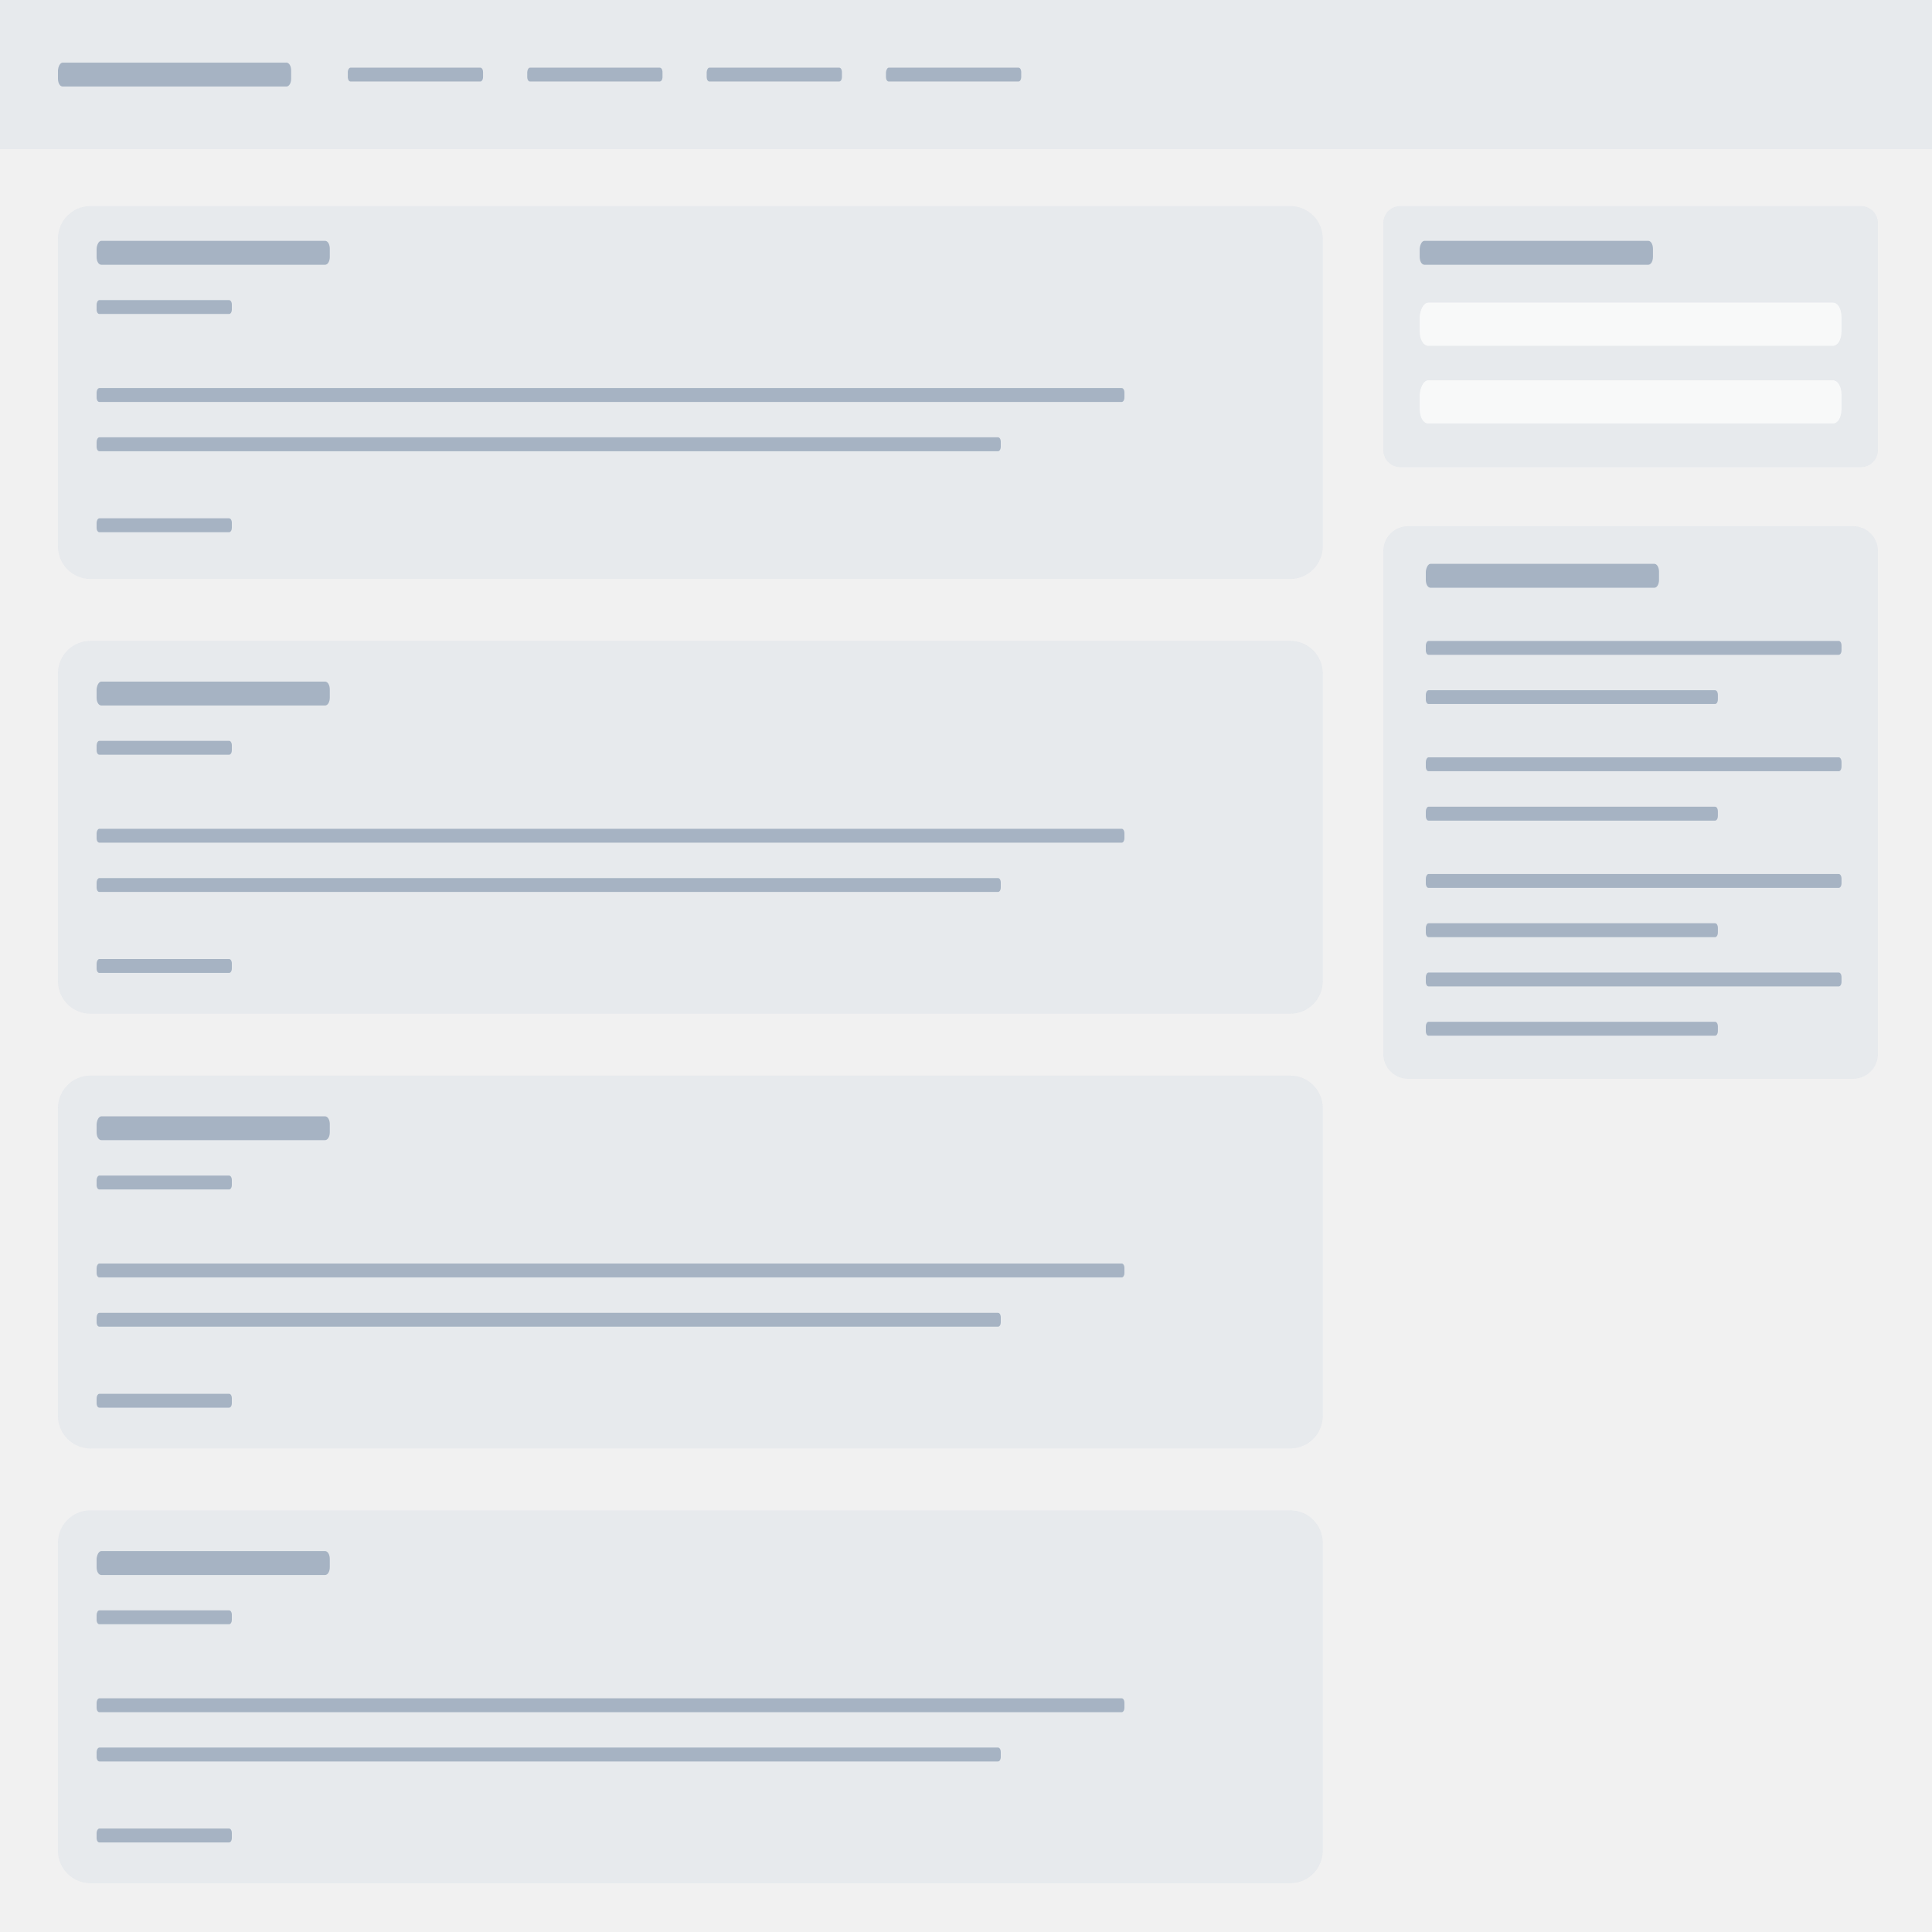
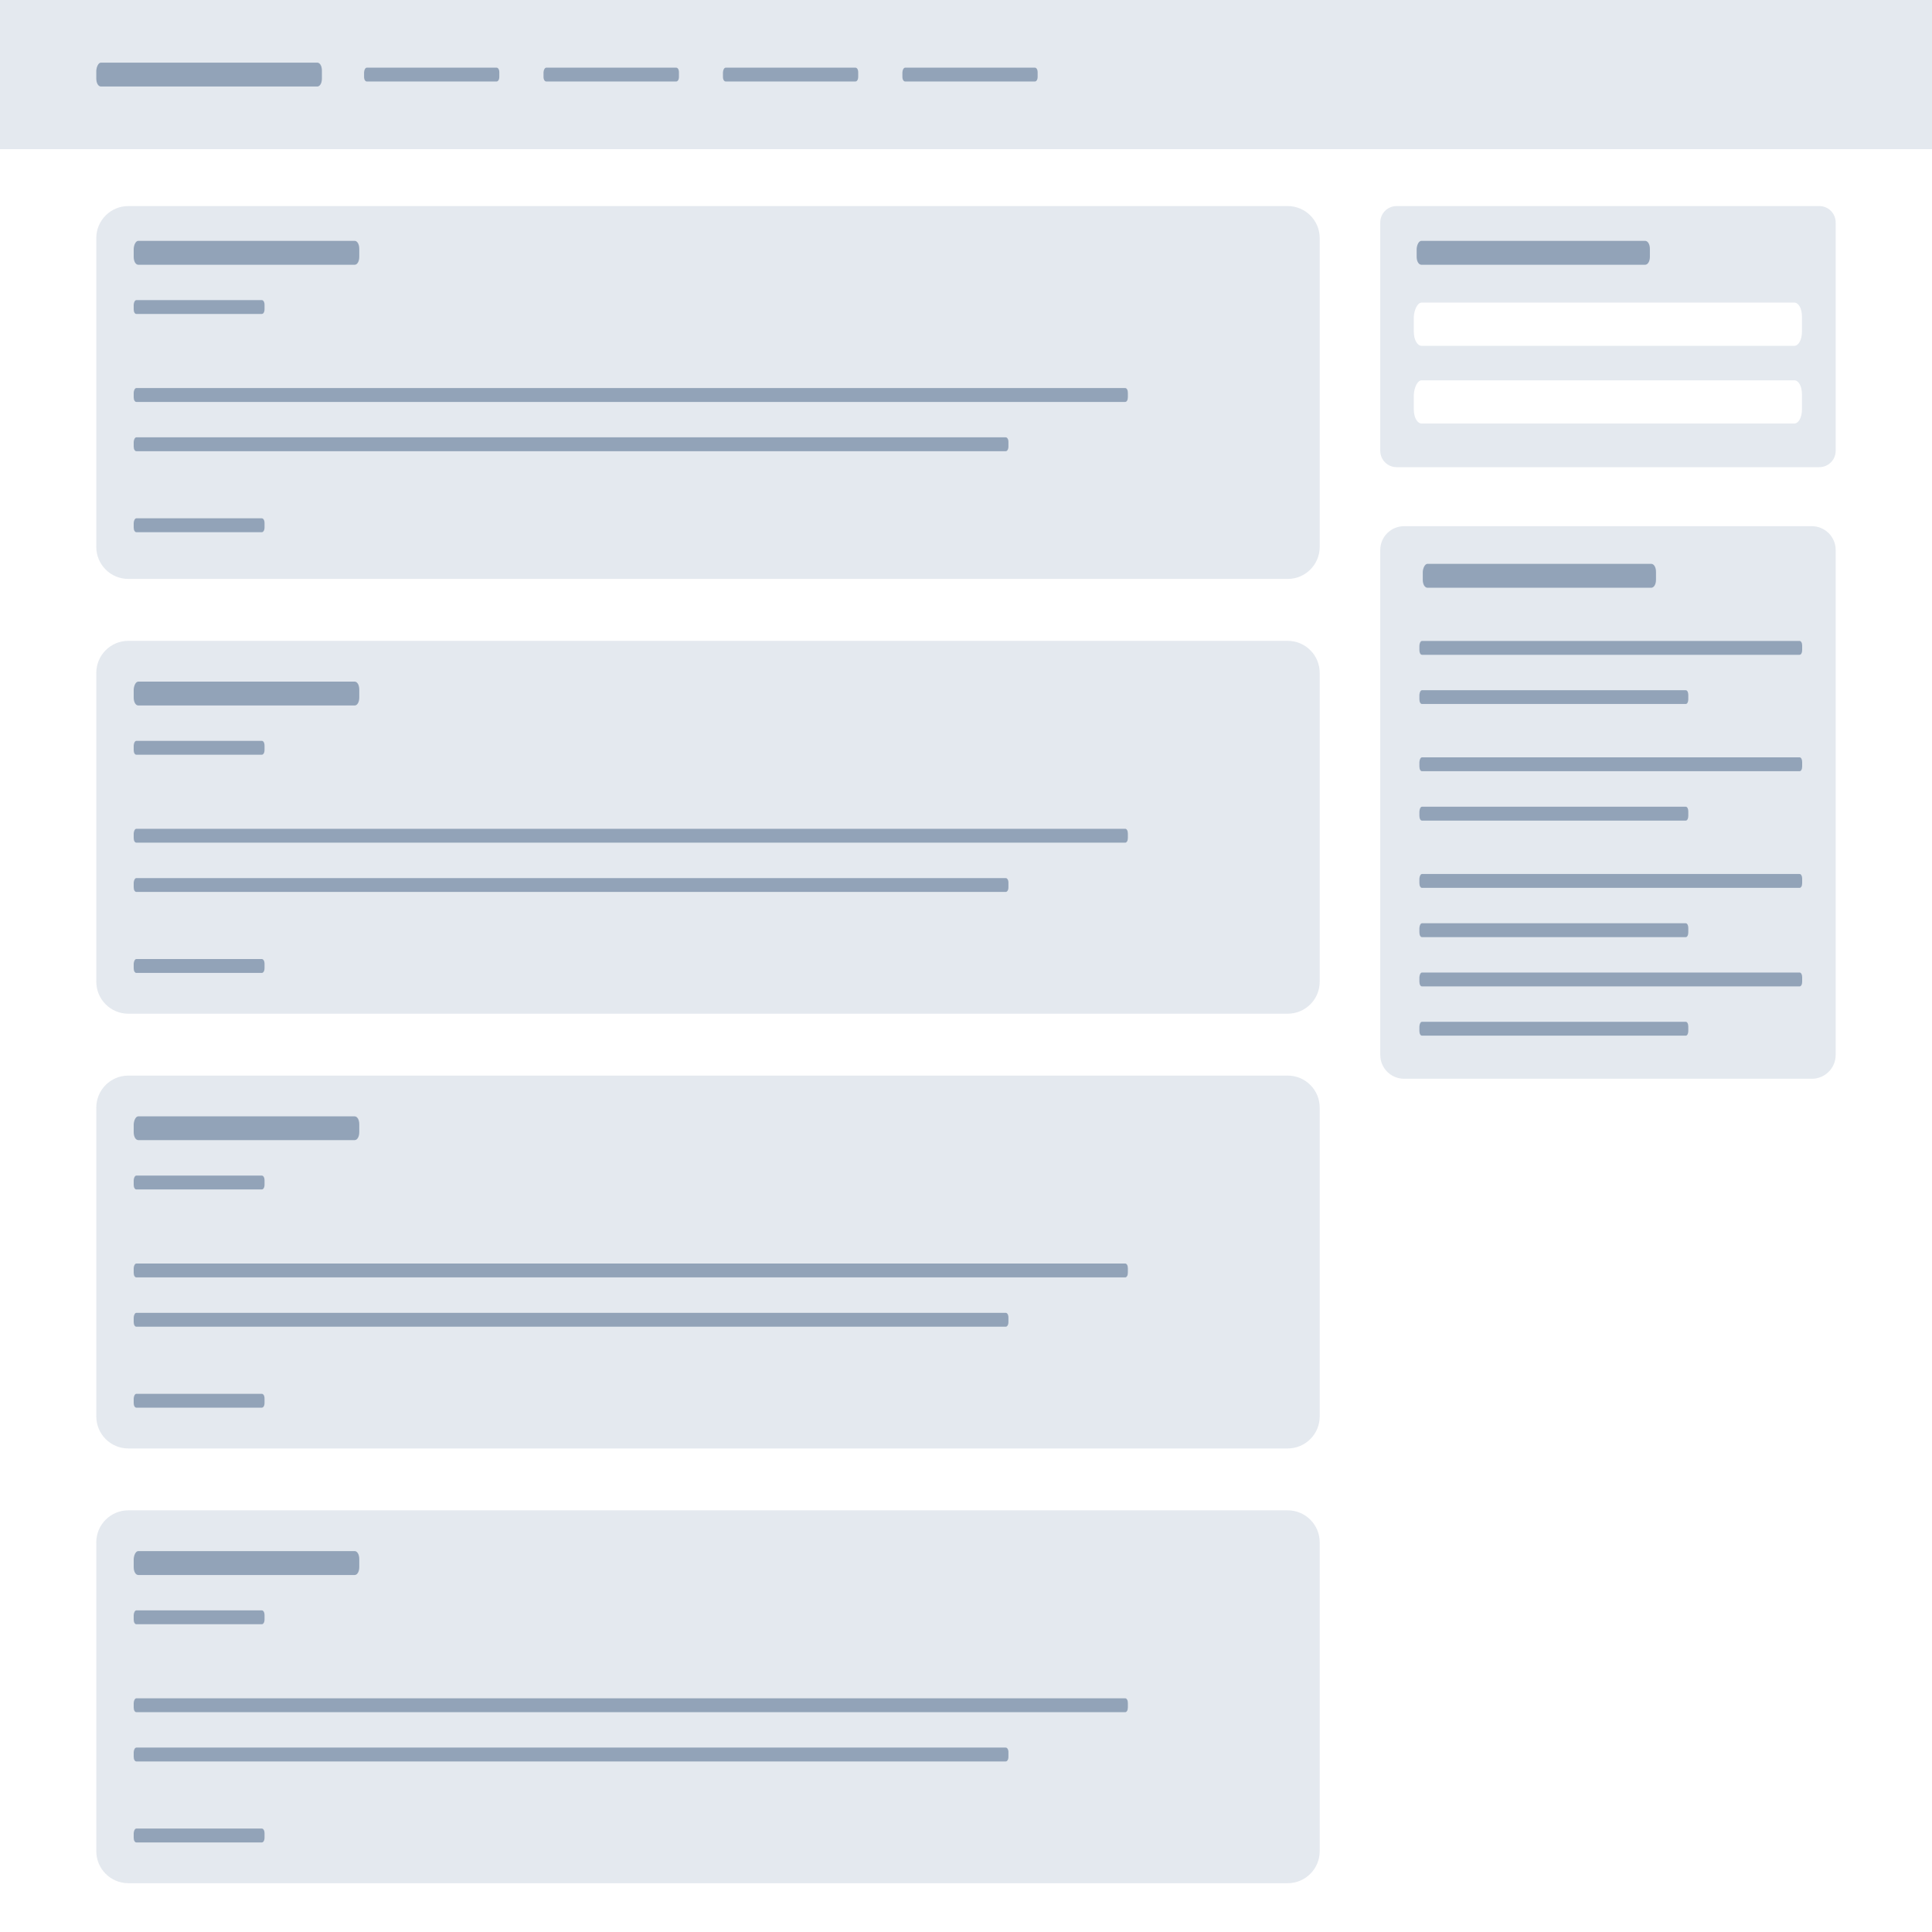
<svg xmlns="http://www.w3.org/2000/svg" viewBox="0 0 500 500">
-   <g id="5fb9c198-5e84-46f7-8b9e-68ac3cd982f9" data-name="Layer 5">
-     <rect width="500" height="500" fill="#fdfdfe" opacity="0.1" />
+   <g id="efa7abd2-6a10-42b3-b077-b810aab2bd93" data-name="Layer 5">
+     <rect width="500" height="500" fill="#fff" />
  </g>
-   <g id="ae215a30-fa74-4411-afb7-89e56f0a9737" data-name="Forum">
-     <g opacity="0.8">
-       <rect width="500" height="38.6" fill="#d6dde6" opacity="0.5" />
-       <rect x="358" y="53.33" width="128" height="67.57" rx="4.41" ry="4.41" fill="#d6dde6" opacity="0.5" />
-       <rect x="15" y="53.33" width="327.33" height="96.5" rx="8.43" ry="8.43" fill="#d6dde6" opacity="0.5" />
-       <rect x="15" y="165.85" width="327.33" height="96.5" rx="8.43" ry="8.43" fill="#d6dde6" opacity="0.5" />
-       <rect x="15" y="278.36" width="327.33" height="96.5" rx="8.43" ry="8.43" fill="#d6dde6" opacity="0.5" />
-       <rect x="15" y="390.87" width="327.33" height="96.5" rx="8.43" ry="8.43" fill="#d6dde6" opacity="0.5" />
-       <rect x="358" y="136.18" width="128" height="143" rx="6.42" ry="6.42" fill="#d6dde6" opacity="0.5" />
-       <path d="M16.23,16.21H74.12c.67,0,1.23.82,1.23,2.06v2.06c0,1.24-.56,2.06-1.23,2.06H16.23c-.67,0-1.23-.82-1.23-2.06V18.27C15.06,17.24,15.56,16.21,16.23,16.21Z" fill="#778ca6" opacity="0.75" />
-       <path d="M90.72,17.51H124.3c.39,0,.71.47.71,1.19v1.2c0,.72-.32,1.19-.71,1.19H90.72c-.39,0-.71-.47-.71-1.19V18.7C90,18.1,90.33,17.51,90.72,17.51Z" fill="#778ca6" opacity="0.75" />
-       <path d="M26.23,62.33H84.12c.67,0,1.23.83,1.23,2.07v2.06c0,1.23-.56,2.06-1.23,2.06H26.23c-.67,0-1.23-.83-1.23-2.06V64.4C25.06,63.36,25.56,62.33,26.23,62.33Z" fill="#778ca6" opacity="0.75" />
-       <path d="M25.71,77.67H59.29c.39,0,.71.48.71,1.19v1.2c0,.72-.32,1.19-.71,1.19H25.71c-.39,0-.71-.47-.71-1.19v-1.2C25,78.26,25.32,77.67,25.71,77.67Z" fill="#778ca6" opacity="0.75" />
-       <path d="M25.71,134.14H59.29c.39,0,.71.48.71,1.19v1.2c0,.72-.32,1.2-.71,1.2H25.71c-.39,0-.71-.48-.71-1.2v-1.2C25,134.74,25.32,134.14,25.71,134.14Z" fill="#778ca6" opacity="0.75" />
-       <path d="M25.71,100.43H290.29c.39,0,.71.48.71,1.2v1.19c0,.72-.32,1.2-.71,1.2H25.71c-.39,0-.71-.48-.71-1.2v-1.19C25,101,25.32,100.43,25.71,100.43Z" fill="#778ca6" opacity="0.75" />
-       <path d="M25.71,113.18H258.29c.39,0,.71.48.71,1.2v1.19c0,.72-.32,1.2-.71,1.2H25.71c-.39,0-.71-.48-.71-1.2v-1.19C25,113.78,25.32,113.18,25.71,113.18Z" fill="#778ca6" opacity="0.75" />
-       <path d="M26.23,176.4H84.12c.67,0,1.23.82,1.23,2.06v2.06c0,1.24-.56,2.06-1.23,2.06H26.23c-.67,0-1.23-.82-1.23-2.06v-2.06C25.06,177.43,25.56,176.4,26.23,176.4Z" fill="#778ca6" opacity="0.75" />
-       <path d="M25.71,191.73H59.29c.39,0,.71.48.71,1.2v1.19c0,.72-.32,1.2-.71,1.2H25.71c-.39,0-.71-.48-.71-1.2v-1.19C25,192.33,25.32,191.73,25.71,191.73Z" fill="#778ca6" opacity="0.75" />
-       <path d="M25.71,248.2H59.29c.39,0,.71.48.71,1.2v1.19c0,.72-.32,1.2-.71,1.2H25.71c-.39,0-.71-.48-.71-1.2V249.4C25,248.8,25.32,248.2,25.71,248.2Z" fill="#778ca6" opacity="0.75" />
-       <path d="M25.71,214.49H290.29c.39,0,.71.48.71,1.2v1.2c0,.71-.32,1.19-.71,1.19H25.71c-.39,0-.71-.48-.71-1.19v-1.2C25,215.09,25.32,214.49,25.71,214.49Z" fill="#778ca6" opacity="0.75" />
-       <path d="M25.71,227.25H258.29c.39,0,.71.47.71,1.19v1.2c0,.72-.32,1.19-.71,1.19H25.71c-.39,0-.71-.47-.71-1.19v-1.2C25,227.84,25.32,227.25,25.71,227.25Z" fill="#778ca6" opacity="0.75" />
-       <path d="M26.23,288.91H84.12c.67,0,1.23.83,1.23,2.06V293c0,1.23-.56,2.06-1.23,2.06H26.23c-.67,0-1.23-.83-1.23-2.06V291C25.06,289.94,25.56,288.91,26.23,288.91Z" fill="#778ca6" opacity="0.75" />
-       <path d="M25.71,304.24H59.29c.39,0,.71.48.71,1.2v1.2c0,.71-.32,1.19-.71,1.19H25.71c-.39,0-.71-.48-.71-1.19v-1.2C25,304.84,25.32,304.24,25.71,304.24Z" fill="#778ca6" opacity="0.75" />
-       <path d="M25.71,360.72H59.29c.39,0,.71.47.71,1.19v1.2c0,.72-.32,1.19-.71,1.19H25.71c-.39,0-.71-.47-.71-1.19v-1.2C25,361.31,25.32,360.72,25.71,360.72Z" fill="#778ca6" opacity="0.75" />
-       <path d="M25.71,327H290.29c.39,0,.71.48.71,1.19v1.2c0,.72-.32,1.2-.71,1.2H25.71c-.39,0-.71-.48-.71-1.2v-1.2C25,327.61,25.32,327,25.71,327Z" fill="#778ca6" opacity="0.75" />
-       <path d="M25.71,339.76H258.29c.39,0,.71.48.71,1.2v1.19c0,.72-.32,1.2-.71,1.2H25.71c-.39,0-.71-.48-.71-1.2V341C25,340.36,25.32,339.76,25.71,339.76Z" fill="#778ca6" opacity="0.75" />
-       <path d="M26.23,401.42H84.12c.67,0,1.23.83,1.23,2.07v2.06c0,1.24-.56,2.06-1.23,2.06H26.23c-.67,0-1.23-.82-1.23-2.06v-2.06C25.06,402.46,25.56,401.42,26.23,401.42Z" fill="#778ca6" opacity="0.75" />
-       <path d="M25.71,416.76H59.29c.39,0,.71.48.71,1.19v1.2c0,.72-.32,1.2-.71,1.2H25.71c-.39,0-.71-.48-.71-1.2V418C25,417.36,25.32,416.76,25.71,416.76Z" fill="#778ca6" opacity="0.75" />
-       <path d="M25.71,473.23H59.29c.39,0,.71.48.71,1.19v1.2c0,.72-.32,1.2-.71,1.2H25.71c-.39,0-.71-.48-.71-1.2v-1.2C25,473.83,25.32,473.23,25.71,473.23Z" fill="#778ca6" opacity="0.75" />
-       <path d="M25.71,439.52H290.29c.39,0,.71.48.71,1.2v1.19c0,.72-.32,1.2-.71,1.2H25.71c-.39,0-.71-.48-.71-1.2v-1.19C25,440.12,25.32,439.52,25.71,439.52Z" fill="#778ca6" opacity="0.75" />
-       <path d="M25.71,452.27H258.29c.39,0,.71.48.71,1.2v1.19c0,.72-.32,1.2-.71,1.2H25.71c-.39,0-.71-.48-.71-1.2v-1.19C25,452.87,25.32,452.27,25.71,452.27Z" fill="#778ca6" opacity="0.75" />
-       <path d="M137.16,17.51h33.58c.39,0,.71.47.71,1.19v1.2c0,.72-.32,1.19-.71,1.19H137.16c-.39,0-.71-.47-.71-1.19V18.7C136.48,18.1,136.77,17.51,137.16,17.51Z" fill="#778ca6" opacity="0.75" />
-       <path d="M183.6,17.51h33.58c.39,0,.71.47.71,1.19v1.2c0,.72-.32,1.19-.71,1.19H183.6c-.39,0-.71-.47-.71-1.19V18.7C182.92,18.1,183.21,17.51,183.6,17.51Z" fill="#778ca6" opacity="0.75" />
-       <path d="M230,17.51h33.58c.39,0,.71.47.71,1.19v1.2c0,.72-.32,1.19-.71,1.19H230c-.39,0-.71-.47-.71-1.19V18.7C229.36,18.1,229.65,17.51,230,17.51Z" fill="#778ca6" opacity="0.75" />
-       <path d="M368.65,62.33h57.89c.68,0,1.24.83,1.24,2.07v2.06c0,1.23-.56,2.06-1.24,2.06H368.65c-.67,0-1.23-.83-1.23-2.06V64.4C367.48,63.36,368,62.33,368.65,62.33Z" fill="#778ca6" opacity="0.75" />
-       <path d="M369.65,78.31h104.7c1.22,0,2.23,1.49,2.23,3.73v3.73c0,2.24-1,3.73-2.23,3.73H369.65c-1.22,0-2.23-1.49-2.23-3.73V82C367.52,80.18,368.43,78.31,369.65,78.31Z" fill="#fff" opacity="0.85" />
-       <path d="M369.65,98.42h104.7c1.22,0,2.23,1.5,2.23,3.73v3.73c0,2.24-1,3.73-2.23,3.73H369.65c-1.22,0-2.23-1.49-2.23-3.73v-3.73C367.52,100.29,368.43,98.42,369.65,98.42Z" fill="#fff" opacity="0.85" />
-       <path d="M370.23,145.92h57.89c.67,0,1.23.83,1.23,2.07v2.06c0,1.24-.56,2.06-1.23,2.06H370.23c-.67,0-1.23-.82-1.23-2.06V148C369.06,147,369.56,145.92,370.23,145.92Z" fill="#778ca6" opacity="0.75" />
-       <path d="M369.71,165.88H475.86c.39,0,.72.47.72,1.19v1.2c0,.71-.33,1.19-.72,1.19H369.71c-.39,0-.71-.48-.71-1.19v-1.2C369,166.47,369.32,165.88,369.71,165.88Z" fill="#778ca6" opacity="0.75" />
-       <path d="M369.71,178.63h74.15c.39,0,.72.48.72,1.19V181c0,.72-.33,1.19-.72,1.19H369.71c-.39,0-.71-.47-.71-1.19v-1.2C369,179.22,369.32,178.63,369.71,178.63Z" fill="#778ca6" opacity="0.75" />
-       <path d="M369.71,196H475.86c.39,0,.72.48.72,1.2v1.19c0,.72-.33,1.2-.72,1.2H369.71c-.39,0-.71-.48-.71-1.2v-1.19C369,196.63,369.32,196,369.71,196Z" fill="#778ca6" opacity="0.75" />
-       <path d="M369.71,208.78h74.15c.39,0,.72.48.72,1.2v1.19c0,.72-.33,1.2-.72,1.2H369.71c-.39,0-.71-.48-.71-1.2V210C369,209.38,369.32,208.78,369.71,208.78Z" fill="#778ca6" opacity="0.75" />
-       <path d="M369.71,226.19H475.86c.39,0,.72.48.72,1.19v1.2c0,.72-.33,1.2-.72,1.2H369.71c-.39,0-.71-.48-.71-1.2v-1.2C369,226.79,369.32,226.19,369.71,226.19Z" fill="#778ca6" opacity="0.75" />
-       <path d="M369.71,238.94h74.15c.39,0,.72.48.72,1.2v1.19c0,.72-.33,1.2-.72,1.2H369.71c-.39,0-.71-.48-.71-1.2v-1.19C369,239.54,369.32,238.94,369.71,238.94Z" fill="#778ca6" opacity="0.75" />
-       <path d="M369.71,251.69H475.86c.39,0,.72.48.72,1.2v1.19c0,.72-.33,1.2-.72,1.2H369.71c-.39,0-.71-.48-.71-1.2v-1.19C369,252.29,369.32,251.69,369.71,251.69Z" fill="#778ca6" opacity="0.75" />
-       <path d="M369.71,264.44h74.15c.39,0,.72.48.72,1.2v1.19c0,.72-.33,1.2-.72,1.2H369.71c-.39,0-.71-.48-.71-1.2v-1.19C369,265,369.32,264.44,369.71,264.44Z" fill="#778ca6" opacity="0.75" />
-     </g>
+   <g id="ace8e7e9-0869-4f76-96e6-b716cd148ee9" data-name="Forum">
+     <rect width="500" height="38.6" fill="#d6dde6" opacity="0.65" />
+     <rect x="357.21" y="53.33" width="117.86" height="67.57" rx="4.23" ry="4.23" fill="#d6dde6" opacity="0.65" />
+     <rect x="24.92" y="53.33" width="316.62" height="96.5" rx="8.29" ry="8.29" fill="#d6dde6" opacity="0.65" />
+     <rect x="24.92" y="165.85" width="316.62" height="96.5" rx="8.29" ry="8.29" fill="#d6dde6" opacity="0.65" />
+     <rect x="24.92" y="278.36" width="316.62" height="96.5" rx="8.29" ry="8.29" fill="#d6dde6" opacity="0.65" />
+     <rect x="24.92" y="390.87" width="316.62" height="96.5" rx="8.29" ry="8.29" fill="#d6dde6" opacity="0.65" />
+     <rect x="357.21" y="136.18" width="117.86" height="143" rx="6.16" ry="6.16" fill="#d6dde6" opacity="0.65" />
+     <path d="M26.12,16.21h56c.65,0,1.19.82,1.19,2.06v2.06c0,1.24-.54,2.06-1.19,2.06h-56c-.65,0-1.2-.82-1.2-2.06V18.27C25,17.24,25.47,16.21,26.12,16.21Z" fill="#778ca6" opacity="0.75" />
+     <path d="M94.93,17.51h33.58c.39,0,.71.47.71,1.19v1.2c0,.72-.32,1.19-.71,1.19H94.93c-.39,0-.71-.47-.71-1.19V18.7C94.25,18.1,94.54,17.51,94.93,17.51Z" fill="#778ca6" opacity="0.75" />
+     <path d="M35.79,62.33h56c.65,0,1.19.83,1.19,2.07v2.06c0,1.23-.54,2.06-1.19,2.06h-56c-.65,0-1.19-.83-1.19-2.06V64.4C34.65,63.36,35.14,62.33,35.79,62.33Z" fill="#778ca6" opacity="0.75" />
+     <path d="M35.29,77.67H67.76c.38,0,.7.48.7,1.19v1.2c0,.72-.32,1.19-.7,1.19H35.29c-.38,0-.69-.47-.69-1.19v-1.2C34.63,78.26,34.91,77.67,35.29,77.67Z" fill="#778ca6" opacity="0.75" />
+     <path d="M35.29,134.14H67.76c.38,0,.7.48.7,1.19v1.2c0,.72-.32,1.2-.7,1.2H35.29c-.38,0-.69-.48-.69-1.2v-1.2C34.63,134.74,34.91,134.14,35.29,134.14Z" fill="#778ca6" opacity="0.75" />
+     <path d="M35.29,100.43H291.2c.38,0,.69.48.69,1.2v1.19c0,.72-.31,1.2-.69,1.2H35.29c-.38,0-.69-.48-.69-1.2v-1.19C34.63,101,34.91,100.43,35.29,100.43Z" fill="#778ca6" opacity="0.75" />
+     <path d="M35.29,113.18h225c.37,0,.69.48.69,1.2v1.19c0,.72-.32,1.2-.69,1.2h-225c-.38,0-.69-.48-.69-1.2v-1.19C34.63,113.78,34.91,113.18,35.29,113.18Z" fill="#778ca6" opacity="0.75" />
+     <path d="M35.79,176.4h56c.65,0,1.19.82,1.19,2.06v2.06c0,1.24-.54,2.06-1.19,2.06h-56c-.65,0-1.19-.82-1.19-2.06v-2.06C34.65,177.43,35.14,176.4,35.79,176.4Z" fill="#778ca6" opacity="0.75" />
+     <path d="M35.29,191.73H67.76c.38,0,.7.48.7,1.2v1.19c0,.72-.32,1.2-.7,1.2H35.29c-.38,0-.69-.48-.69-1.2v-1.19C34.63,192.33,34.91,191.73,35.29,191.73Z" fill="#778ca6" opacity="0.75" />
+     <path d="M35.29,248.2H67.76c.38,0,.7.48.7,1.2v1.19c0,.72-.32,1.2-.7,1.2H35.29c-.38,0-.69-.48-.69-1.2V249.4C34.63,248.8,34.91,248.2,35.29,248.2Z" fill="#778ca6" opacity="0.75" />
+     <path d="M35.29,214.49H291.2c.38,0,.69.48.69,1.2v1.2c0,.71-.31,1.19-.69,1.19H35.29c-.38,0-.69-.48-.69-1.19v-1.2C34.63,215.09,34.91,214.49,35.29,214.49Z" fill="#778ca6" opacity="0.75" />
+     <path d="M35.29,227.25h225c.37,0,.69.47.69,1.19v1.2c0,.72-.32,1.19-.69,1.19h-225c-.38,0-.69-.47-.69-1.19v-1.2C34.63,227.84,34.91,227.25,35.29,227.25Z" fill="#778ca6" opacity="0.75" />
+     <path d="M35.79,288.91h56c.65,0,1.19.83,1.19,2.06V293c0,1.23-.54,2.06-1.19,2.06h-56c-.65,0-1.19-.83-1.19-2.06V291C34.65,289.94,35.14,288.91,35.79,288.91Z" fill="#778ca6" opacity="0.75" />
+     <path d="M35.29,304.24H67.76c.38,0,.7.48.7,1.2v1.2c0,.71-.32,1.19-.7,1.19H35.29c-.38,0-.69-.48-.69-1.19v-1.2C34.63,304.84,34.91,304.24,35.29,304.24Z" fill="#778ca6" opacity="0.75" />
+     <path d="M35.29,360.72H67.76c.38,0,.7.47.7,1.19v1.2c0,.72-.32,1.19-.7,1.19H35.29c-.38,0-.69-.47-.69-1.19v-1.2C34.63,361.31,34.91,360.72,35.29,360.72Z" fill="#778ca6" opacity="0.75" />
+     <path d="M35.29,327H291.2c.38,0,.69.48.69,1.19v1.2c0,.72-.31,1.2-.69,1.2H35.29c-.38,0-.69-.48-.69-1.2v-1.2C34.63,327.61,34.91,327,35.29,327Z" fill="#778ca6" opacity="0.75" />
+     <path d="M35.29,339.76h225c.37,0,.69.48.69,1.2v1.19c0,.72-.32,1.2-.69,1.2h-225c-.38,0-.69-.48-.69-1.2V341C34.63,340.36,34.91,339.76,35.29,339.76Z" fill="#778ca6" opacity="0.75" />
+     <path d="M35.79,401.42h56c.65,0,1.19.83,1.19,2.07v2.06c0,1.24-.54,2.06-1.19,2.06h-56c-.65,0-1.19-.82-1.19-2.06v-2.06C34.65,402.46,35.14,401.42,35.79,401.42Z" fill="#778ca6" opacity="0.75" />
+     <path d="M35.29,416.76H67.76c.38,0,.7.48.7,1.19v1.2c0,.72-.32,1.2-.7,1.2H35.29c-.38,0-.69-.48-.69-1.2V418C34.63,417.36,34.91,416.76,35.29,416.76Z" fill="#778ca6" opacity="0.75" />
+     <path d="M35.29,473.23H67.76c.38,0,.7.48.7,1.19v1.2c0,.72-.32,1.2-.7,1.2H35.29c-.38,0-.69-.48-.69-1.2v-1.2C34.63,473.83,34.91,473.23,35.29,473.23Z" fill="#778ca6" opacity="0.75" />
+     <path d="M35.29,439.52H291.2c.38,0,.69.48.69,1.2v1.19c0,.72-.31,1.2-.69,1.2H35.29c-.38,0-.69-.48-.69-1.2v-1.19C34.63,440.12,34.91,439.52,35.29,439.52Z" fill="#778ca6" opacity="0.75" />
+     <path d="M35.29,452.27h225c.37,0,.69.48.69,1.2v1.19c0,.72-.32,1.2-.69,1.2h-225c-.38,0-.69-.48-.69-1.2v-1.19C34.63,452.87,34.91,452.27,35.29,452.27Z" fill="#778ca6" opacity="0.75" />
+     <path d="M141.37,17.51H175c.39,0,.71.47.71,1.19v1.2c0,.72-.32,1.19-.71,1.19H141.37c-.39,0-.71-.47-.71-1.19V18.7C140.69,18.1,141,17.51,141.37,17.51Z" fill="#778ca6" opacity="0.75" />
+     <path d="M187.81,17.51h33.58c.39,0,.71.47.71,1.19v1.2c0,.72-.32,1.19-.71,1.19H187.81c-.39,0-.71-.47-.71-1.19V18.7C187.13,18.1,187.42,17.51,187.81,17.51Z" fill="#778ca6" opacity="0.75" />
+     <path d="M234.25,17.51h33.58c.39,0,.71.47.71,1.19v1.2c0,.72-.32,1.19-.71,1.19H234.25c-.38,0-.71-.47-.71-1.19V18.7C233.57,18.1,233.87,17.51,234.25,17.51Z" fill="#778ca6" opacity="0.75" />
+     <path d="M367.86,62.33h57.89c.68,0,1.24.83,1.24,2.07v2.06c0,1.23-.56,2.06-1.24,2.06H367.86c-.67,0-1.23-.83-1.23-2.06V64.4C366.69,63.36,367.19,62.33,367.86,62.33Z" fill="#778ca6" opacity="0.75" />
+     <path d="M367.94,78.31h96.41c1.12,0,2,1.49,2,3.73v3.73c0,2.24-.93,3.73-2,3.73H367.94c-1.12,0-2.05-1.49-2.05-3.73V82C366,80.18,366.82,78.31,367.94,78.31Z" fill="#fff" />
+     <path d="M367.94,98.42h96.41c1.12,0,2,1.5,2,3.73v3.73c0,2.24-.93,3.73-2,3.73H367.94c-1.12,0-2.05-1.49-2.05-3.73v-3.73C366,100.29,366.82,98.42,367.94,98.42Z" fill="#fff" />
+     <path d="M369.44,145.92h57.89c.68,0,1.24.83,1.24,2.07v2.06c0,1.24-.56,2.06-1.24,2.06H369.44c-.67,0-1.23-.82-1.23-2.06V148C368.27,147,368.77,145.92,369.44,145.92Z" fill="#778ca6" opacity="0.75" />
+     <path d="M368,165.88h97.74c.36,0,.66.47.66,1.19v1.2c0,.71-.3,1.19-.66,1.19H368c-.36,0-.66-.48-.66-1.19v-1.2C367.37,166.47,367.64,165.88,368,165.88Z" fill="#778ca6" opacity="0.75" />
+     <path d="M368,178.63h68.28c.35,0,.65.48.65,1.19V181c0,.72-.3,1.19-.65,1.19H368c-.36,0-.66-.47-.66-1.19v-1.2C367.37,179.22,367.64,178.63,368,178.63Z" fill="#778ca6" opacity="0.75" />
+     <path d="M368,196h97.74c.36,0,.66.48.66,1.2v1.19c0,.72-.3,1.2-.66,1.2H368c-.36,0-.66-.48-.66-1.2v-1.19C367.37,196.63,367.64,196,368,196Z" fill="#778ca6" opacity="0.75" />
+     <path d="M368,208.78h68.28c.35,0,.65.48.65,1.2v1.19c0,.72-.3,1.2-.65,1.2H368c-.36,0-.66-.48-.66-1.2V210C367.37,209.38,367.64,208.78,368,208.78Z" fill="#778ca6" opacity="0.75" />
+     <path d="M368,226.19h97.74c.36,0,.66.48.66,1.19v1.2c0,.72-.3,1.2-.66,1.2H368c-.36,0-.66-.48-.66-1.2v-1.2C367.37,226.79,367.64,226.19,368,226.19Z" fill="#778ca6" opacity="0.75" />
+     <path d="M368,238.94h68.28c.35,0,.65.48.65,1.2v1.19c0,.72-.3,1.2-.65,1.2H368c-.36,0-.66-.48-.66-1.2v-1.19C367.37,239.54,367.64,238.94,368,238.94Z" fill="#778ca6" opacity="0.75" />
+     <path d="M368,251.69h97.74c.36,0,.66.48.66,1.2v1.19c0,.72-.3,1.2-.66,1.2H368c-.36,0-.66-.48-.66-1.2v-1.19C367.37,252.29,367.64,251.69,368,251.69Z" fill="#778ca6" opacity="0.75" />
+     <path d="M368,264.44h68.28c.35,0,.65.48.65,1.2v1.19c0,.72-.3,1.2-.65,1.2H368c-.36,0-.66-.48-.66-1.2v-1.19C367.37,265,367.64,264.44,368,264.44Z" fill="#778ca6" opacity="0.75" />
  </g>
</svg>
